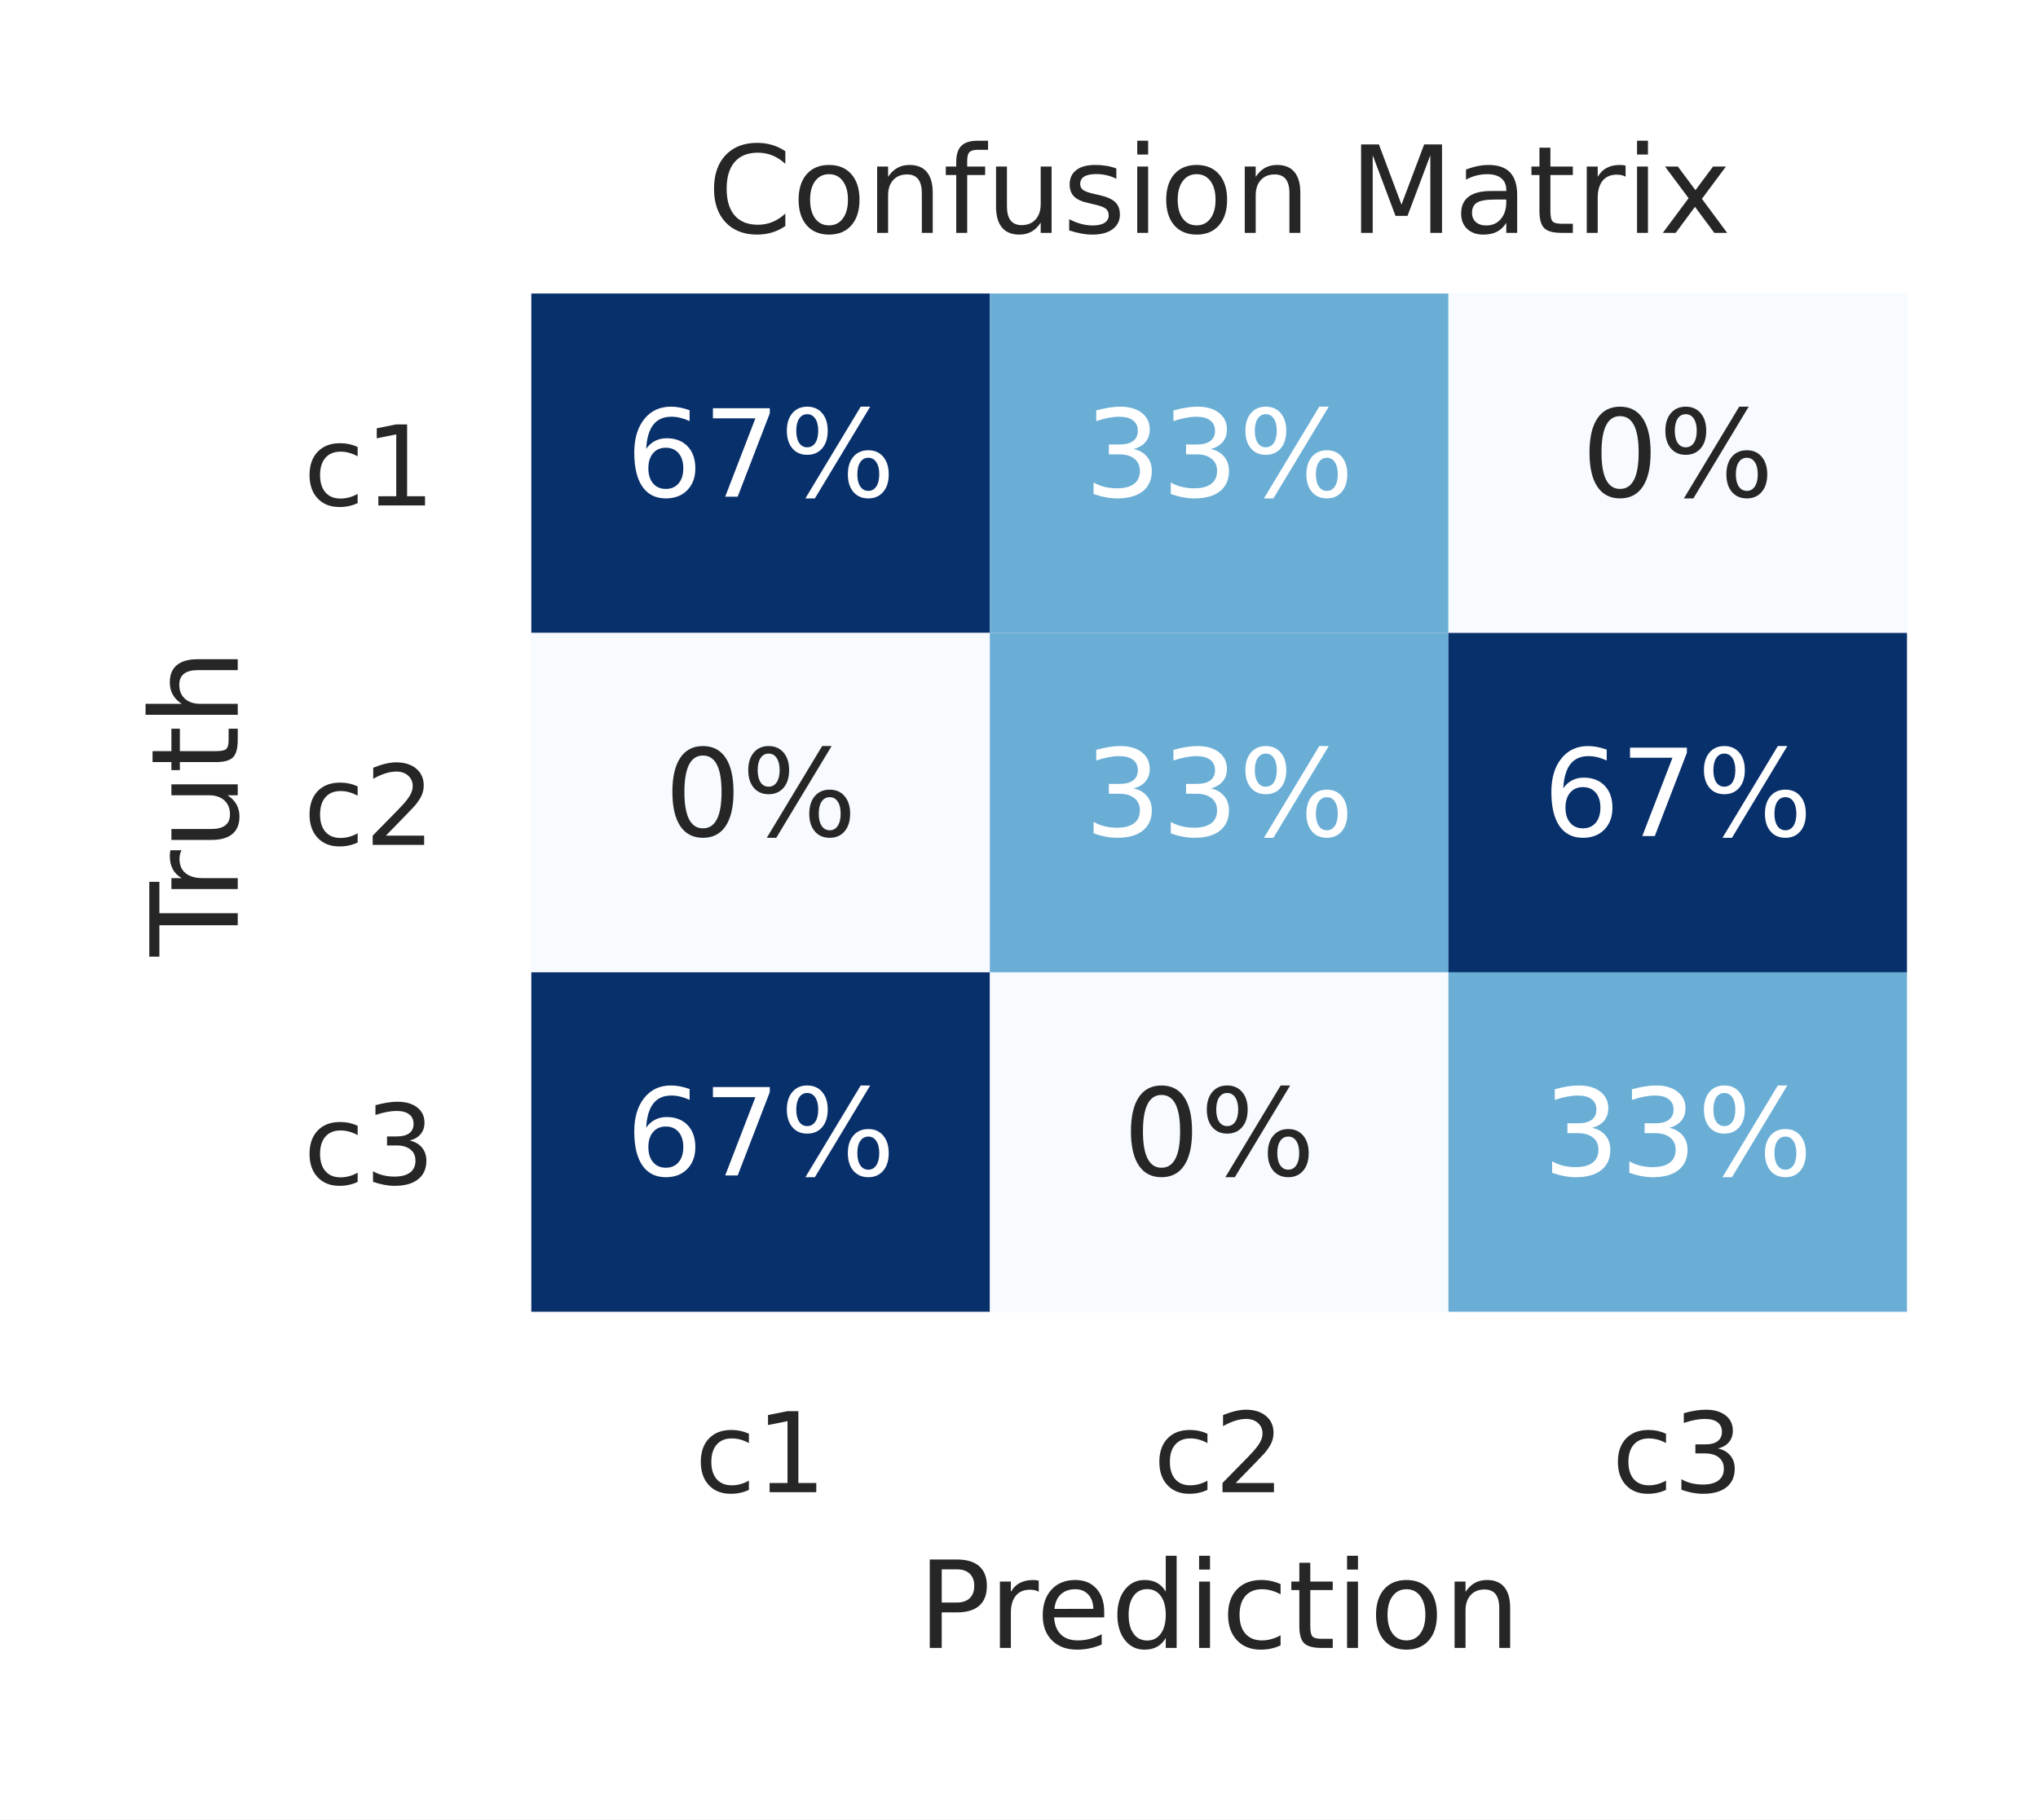
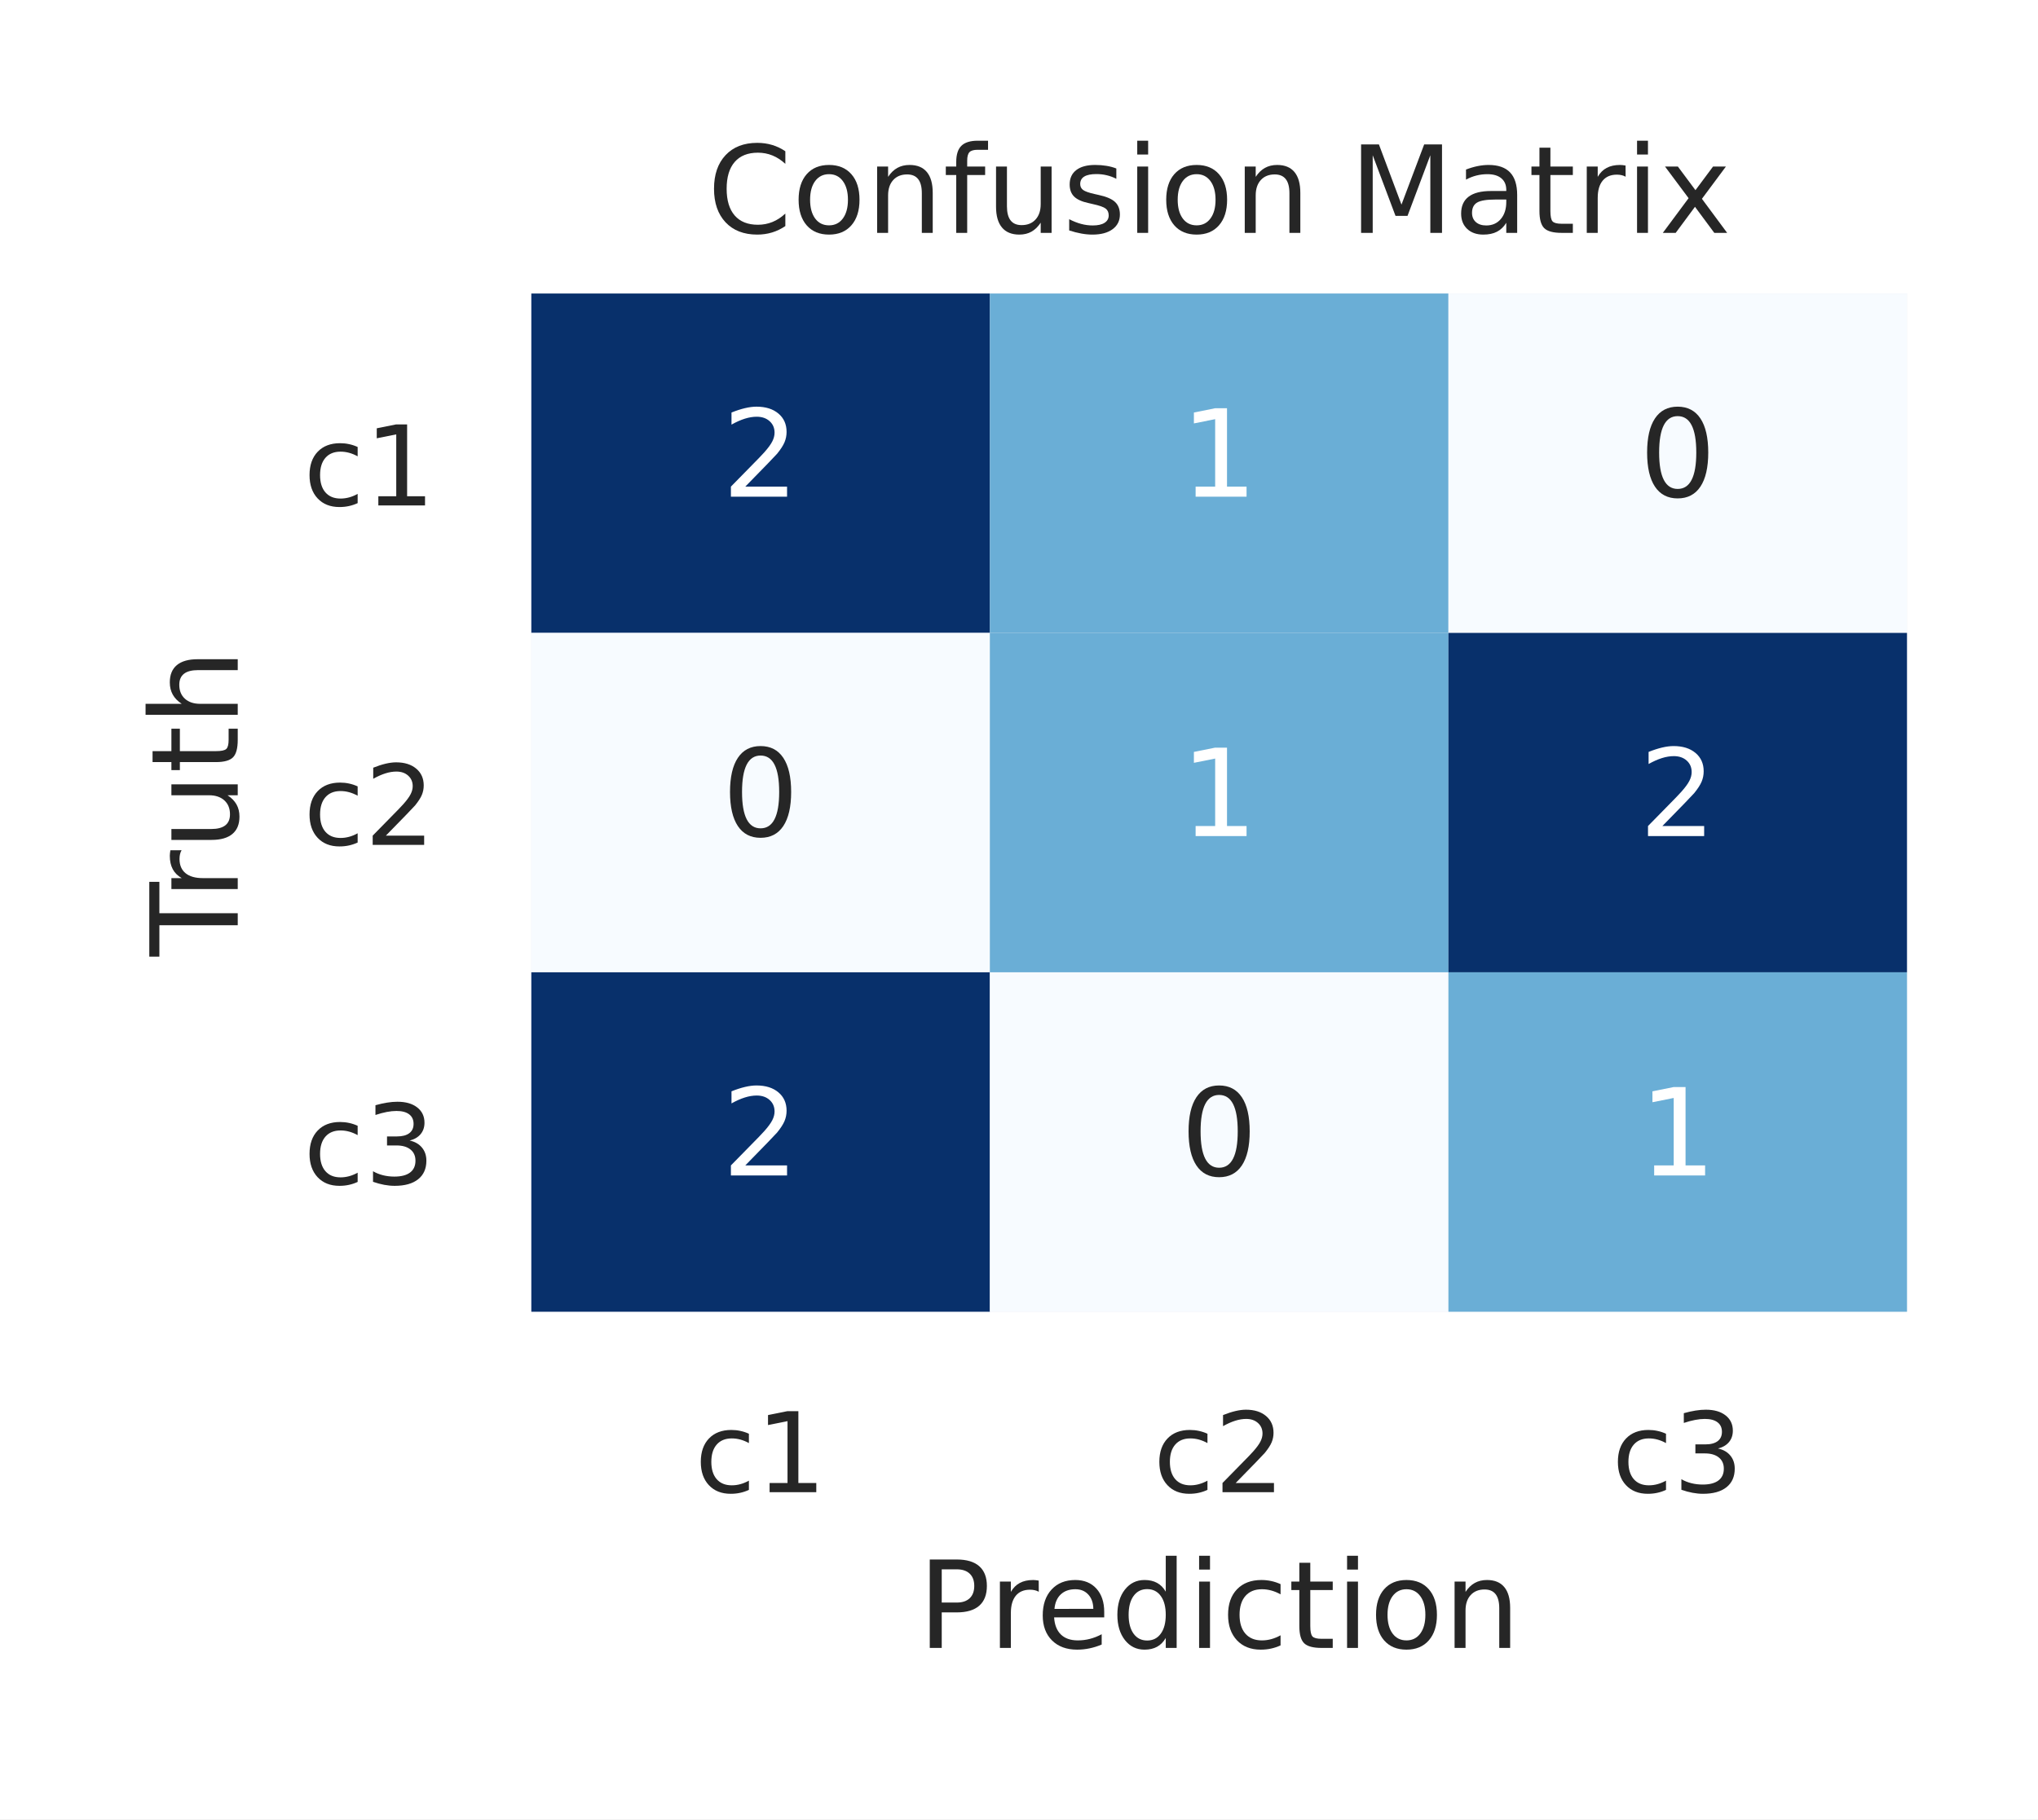
<svg xmlns="http://www.w3.org/2000/svg" xmlns:xlink="http://www.w3.org/1999/xlink" height="180pt" version="1.1" viewBox="0 0 201.6 180" width="201.6pt">
  <defs>
    <style type="text/css">*{stroke-linecap:butt;stroke-linejoin:round;}</style>
  </defs>
  <g id="figure_1">
    <g id="patch_1">
      <path d="M 0 180  L 201.6 180  L 201.6 0  L 0 0  z " style="fill:#ffffff;" />
    </g>
    <g id="axes_1">
      <g id="patch_2">
        <path d="M 52.56 129.78  L 188.64 129.78  L 188.64 29.04  L 52.56 29.04  z " style="fill:#eaeaf2;" />
      </g>
      <g id="matplotlib.axis_1">
        <g id="xtick_1">
          <g id="text_1">
            <g style="fill:#262626;" transform="translate(68.71648 147.6383)scale(0.11 -0.11)">
              <defs>
                <path d="M 3122 3366  L 3122 2828  Q 2878 2963 2633 3030  Q 2388 3097 2138 3097  Q 1578 3097 1268 2742  Q 959 2388 959 1747  Q 959 1106 1268 751  Q 1578 397 2138 397  Q 2388 397 2633 464  Q 2878 531 3122 666  L 3122 134  Q 2881 22 2623 -34  Q 2366 -91 2075 -91  Q 1284 -91 818 406  Q 353 903 353 1747  Q 353 2603 823 3093  Q 1294 3584 2113 3584  Q 2378 3584 2631 3529  Q 2884 3475 3122 3366  z " id="DejaVuSans-63" transform="scale(0.015625)" />
                <path d="M 794 531  L 1825 531  L 1825 4091  L 703 3866  L 703 4441  L 1819 4666  L 2450 4666  L 2450 531  L 3481 531  L 3481 0  L 794 0  L 794 531  z " id="DejaVuSans-31" transform="scale(0.015625)" />
              </defs>
              <use xlink:href="#DejaVuSans-63" />
              <use x="54.98" xlink:href="#DejaVuSans-31" />
            </g>
          </g>
        </g>
        <g id="xtick_2">
          <g id="text_2">
            <g style="fill:#262626;" transform="translate(114.0765 147.6383)scale(0.11 -0.11)">
              <defs>
                <path d="M 1228 531  L 3431 531  L 3431 0  L 469 0  L 469 531  Q 828 903 1448 1529  Q 2069 2156 2228 2338  Q 2531 2678 2651 2914  Q 2772 3150 2772 3378  Q 2772 3750 2511 3984  Q 2250 4219 1831 4219  Q 1534 4219 1204 4116  Q 875 4013 500 3803  L 500 4441  Q 881 4594 1212 4672  Q 1544 4750 1819 4750  Q 2544 4750 2975 4387  Q 3406 4025 3406 3419  Q 3406 3131 3298 2873  Q 3191 2616 2906 2266  Q 2828 2175 2409 1742  Q 1991 1309 1228 531  z " id="DejaVuSans-32" transform="scale(0.015625)" />
              </defs>
              <use xlink:href="#DejaVuSans-63" />
              <use x="54.98" xlink:href="#DejaVuSans-32" />
            </g>
          </g>
        </g>
        <g id="xtick_3">
          <g id="text_3">
            <g style="fill:#262626;" transform="translate(159.4365 147.6383)scale(0.11 -0.11)">
              <defs>
                <path d="M 2597 2516  Q 3050 2419 3304 2112  Q 3559 1806 3559 1356  Q 3559 666 3084 287  Q 2609 -91 1734 -91  Q 1441 -91 1130 -33  Q 819 25 488 141  L 488 750  Q 750 597 1062 519  Q 1375 441 1716 441  Q 2309 441 2620 675  Q 2931 909 2931 1356  Q 2931 1769 2642 2001  Q 2353 2234 1838 2234  L 1294 2234  L 1294 2753  L 1863 2753  Q 2328 2753 2575 2939  Q 2822 3125 2822 3475  Q 2822 3834 2567 4026  Q 2313 4219 1838 4219  Q 1578 4219 1281 4162  Q 984 4106 628 3988  L 628 4550  Q 988 4650 1302 4700  Q 1616 4750 1894 4750  Q 2613 4750 3031 4423  Q 3450 4097 3450 3541  Q 3450 3153 3228 2886  Q 3006 2619 2597 2516  z " id="DejaVuSans-33" transform="scale(0.015625)" />
              </defs>
              <use xlink:href="#DejaVuSans-63" />
              <use x="54.98" xlink:href="#DejaVuSans-33" />
            </g>
          </g>
        </g>
        <g id="text_4">
          <g style="fill:#262626;" transform="translate(90.79594 163.0441)scale(0.12 -0.12)">
            <defs>
              <path d="M 1259 4147  L 1259 2394  L 2053 2394  Q 2494 2394 2734 2622  Q 2975 2850 2975 3272  Q 2975 3691 2734 3919  Q 2494 4147 2053 4147  L 1259 4147  z M 628 4666  L 2053 4666  Q 2838 4666 3239 4311  Q 3641 3956 3641 3272  Q 3641 2581 3239 2228  Q 2838 1875 2053 1875  L 1259 1875  L 1259 0  L 628 0  L 628 4666  z " id="DejaVuSans-50" transform="scale(0.015625)" />
              <path d="M 2631 2963  Q 2534 3019 2420 3045  Q 2306 3072 2169 3072  Q 1681 3072 1420 2755  Q 1159 2438 1159 1844  L 1159 0  L 581 0  L 581 3500  L 1159 3500  L 1159 2956  Q 1341 3275 1631 3429  Q 1922 3584 2338 3584  Q 2397 3584 2469 3576  Q 2541 3569 2628 3553  L 2631 2963  z " id="DejaVuSans-72" transform="scale(0.015625)" />
              <path d="M 3597 1894  L 3597 1613  L 953 1613  Q 991 1019 1311 708  Q 1631 397 2203 397  Q 2534 397 2845 478  Q 3156 559 3463 722  L 3463 178  Q 3153 47 2828 -22  Q 2503 -91 2169 -91  Q 1331 -91 842 396  Q 353 884 353 1716  Q 353 2575 817 3079  Q 1281 3584 2069 3584  Q 2775 3584 3186 3129  Q 3597 2675 3597 1894  z M 3022 2063  Q 3016 2534 2758 2815  Q 2500 3097 2075 3097  Q 1594 3097 1305 2825  Q 1016 2553 972 2059  L 3022 2063  z " id="DejaVuSans-65" transform="scale(0.015625)" />
              <path d="M 2906 2969  L 2906 4863  L 3481 4863  L 3481 0  L 2906 0  L 2906 525  Q 2725 213 2448 61  Q 2172 -91 1784 -91  Q 1150 -91 751 415  Q 353 922 353 1747  Q 353 2572 751 3078  Q 1150 3584 1784 3584  Q 2172 3584 2448 3432  Q 2725 3281 2906 2969  z M 947 1747  Q 947 1113 1208 752  Q 1469 391 1925 391  Q 2381 391 2643 752  Q 2906 1113 2906 1747  Q 2906 2381 2643 2742  Q 2381 3103 1925 3103  Q 1469 3103 1208 2742  Q 947 2381 947 1747  z " id="DejaVuSans-64" transform="scale(0.015625)" />
              <path d="M 603 3500  L 1178 3500  L 1178 0  L 603 0  L 603 3500  z M 603 4863  L 1178 4863  L 1178 4134  L 603 4134  L 603 4863  z " id="DejaVuSans-69" transform="scale(0.015625)" />
              <path d="M 1172 4494  L 1172 3500  L 2356 3500  L 2356 3053  L 1172 3053  L 1172 1153  Q 1172 725 1289 603  Q 1406 481 1766 481  L 2356 481  L 2356 0  L 1766 0  Q 1100 0 847 248  Q 594 497 594 1153  L 594 3053  L 172 3053  L 172 3500  L 594 3500  L 594 4494  L 1172 4494  z " id="DejaVuSans-74" transform="scale(0.015625)" />
              <path d="M 1959 3097  Q 1497 3097 1228 2736  Q 959 2375 959 1747  Q 959 1119 1226 758  Q 1494 397 1959 397  Q 2419 397 2687 759  Q 2956 1122 2956 1747  Q 2956 2369 2687 2733  Q 2419 3097 1959 3097  z M 1959 3584  Q 2709 3584 3137 3096  Q 3566 2609 3566 1747  Q 3566 888 3137 398  Q 2709 -91 1959 -91  Q 1206 -91 779 398  Q 353 888 353 1747  Q 353 2609 779 3096  Q 1206 3584 1959 3584  z " id="DejaVuSans-6f" transform="scale(0.015625)" />
              <path d="M 3513 2113  L 3513 0  L 2938 0  L 2938 2094  Q 2938 2591 2744 2837  Q 2550 3084 2163 3084  Q 1697 3084 1428 2787  Q 1159 2491 1159 1978  L 1159 0  L 581 0  L 581 3500  L 1159 3500  L 1159 2956  Q 1366 3272 1645 3428  Q 1925 3584 2291 3584  Q 2894 3584 3203 3211  Q 3513 2838 3513 2113  z " id="DejaVuSans-6e" transform="scale(0.015625)" />
            </defs>
            <use xlink:href="#DejaVuSans-50" />
            <use x="58.553" xlink:href="#DejaVuSans-72" />
            <use x="97.416" xlink:href="#DejaVuSans-65" />
            <use x="158.939" xlink:href="#DejaVuSans-64" />
            <use x="222.416" xlink:href="#DejaVuSans-69" />
            <use x="250.199" xlink:href="#DejaVuSans-63" />
            <use x="305.18" xlink:href="#DejaVuSans-74" />
            <use x="344.389" xlink:href="#DejaVuSans-69" />
            <use x="372.172" xlink:href="#DejaVuSans-6f" />
            <use x="433.354" xlink:href="#DejaVuSans-6e" />
          </g>
        </g>
      </g>
      <g id="matplotlib.axis_2">
        <g id="ytick_1">
          <g id="text_5">
            <g style="fill:#262626;" transform="translate(30.01297 50.00914)scale(0.11 -0.11)">
              <use xlink:href="#DejaVuSans-63" />
              <use x="54.98" xlink:href="#DejaVuSans-31" />
            </g>
          </g>
        </g>
        <g id="ytick_2">
          <g id="text_6">
            <g style="fill:#262626;" transform="translate(30.01297 83.58914)scale(0.11 -0.11)">
              <use xlink:href="#DejaVuSans-63" />
              <use x="54.98" xlink:href="#DejaVuSans-32" />
            </g>
          </g>
        </g>
        <g id="ytick_3">
          <g id="text_7">
            <g style="fill:#262626;" transform="translate(30.01297 117.1691)scale(0.11 -0.11)">
              <use xlink:href="#DejaVuSans-63" />
              <use x="54.98" xlink:href="#DejaVuSans-33" />
            </g>
          </g>
        </g>
        <g id="text_8">
          <g style="fill:#262626;" transform="translate(23.51734 94.61344)rotate(-90)scale(0.12 -0.12)">
            <defs>
              <path d="M -19 4666  L 3928 4666  L 3928 4134  L 2272 4134  L 2272 0  L 1638 0  L 1638 4134  L -19 4134  L -19 4666  z " id="DejaVuSans-54" transform="scale(0.015625)" />
              <path d="M 544 1381  L 544 3500  L 1119 3500  L 1119 1403  Q 1119 906 1312 657  Q 1506 409 1894 409  Q 2359 409 2629 706  Q 2900 1003 2900 1516  L 2900 3500  L 3475 3500  L 3475 0  L 2900 0  L 2900 538  Q 2691 219 2414 64  Q 2138 -91 1772 -91  Q 1169 -91 856 284  Q 544 659 544 1381  z M 1991 3584  L 1991 3584  z " id="DejaVuSans-75" transform="scale(0.015625)" />
              <path d="M 3513 2113  L 3513 0  L 2938 0  L 2938 2094  Q 2938 2591 2744 2837  Q 2550 3084 2163 3084  Q 1697 3084 1428 2787  Q 1159 2491 1159 1978  L 1159 0  L 581 0  L 581 4863  L 1159 4863  L 1159 2956  Q 1366 3272 1645 3428  Q 1925 3584 2291 3584  Q 2894 3584 3203 3211  Q 3513 2838 3513 2113  z " id="DejaVuSans-68" transform="scale(0.015625)" />
            </defs>
            <use xlink:href="#DejaVuSans-54" />
            <use x="46.334" xlink:href="#DejaVuSans-72" />
            <use x="87.447" xlink:href="#DejaVuSans-75" />
            <use x="150.826" xlink:href="#DejaVuSans-74" />
            <use x="190.035" xlink:href="#DejaVuSans-68" />
          </g>
        </g>
      </g>
      <g id="QuadMesh_1">
-         <path clip-path="url(#p2d915adb73)" d="M 52.56 29.04  L 97.92 29.04  L 97.92 62.62  L 52.56 62.62  L 52.56 29.04  " style="fill:#08306b;" />
-         <path clip-path="url(#p2d915adb73)" d="M 97.92 29.04  L 143.28 29.04  L 143.28 62.62  L 97.92 62.62  L 97.92 29.04  " style="fill:#6aaed6;" />
-         <path clip-path="url(#p2d915adb73)" d="M 143.28 29.04  L 188.64 29.04  L 188.64 62.62  L 143.28 62.62  L 143.28 29.04  " style="fill:#f7fbff;" />
-         <path clip-path="url(#p2d915adb73)" d="M 52.56 62.62  L 97.92 62.62  L 97.92 96.2  L 52.56 96.2  L 52.56 62.62  " style="fill:#f7fbff;" />
-         <path clip-path="url(#p2d915adb73)" d="M 97.92 62.62  L 143.28 62.62  L 143.28 96.2  L 97.92 96.2  L 97.92 62.62  " style="fill:#6aaed6;" />
-         <path clip-path="url(#p2d915adb73)" d="M 143.28 62.62  L 188.64 62.62  L 188.64 96.2  L 143.28 96.2  L 143.28 62.62  " style="fill:#08306b;" />
-         <path clip-path="url(#p2d915adb73)" d="M 52.56 96.2  L 97.92 96.2  L 97.92 129.78  L 52.56 129.78  L 52.56 96.2  " style="fill:#08306b;" />
-         <path clip-path="url(#p2d915adb73)" d="M 97.92 96.2  L 143.28 96.2  L 143.28 129.78  L 97.92 129.78  L 97.92 96.2  " style="fill:#f7fbff;" />
-         <path clip-path="url(#p2d915adb73)" d="M 143.28 96.2  L 188.64 96.2  L 188.64 129.78  L 143.28 129.78  L 143.28 96.2  " style="fill:#6aaed6;" />
+         <path clip-path="url(#p0e131ea6fe)" d="M 52.56 29.04  L 97.92 29.04  L 97.92 62.62  L 52.56 62.62  L 52.56 29.04  " style="fill:#08306b;" />
+         <path clip-path="url(#p0e131ea6fe)" d="M 97.92 29.04  L 143.28 29.04  L 143.28 62.62  L 97.92 62.62  L 97.92 29.04  " style="fill:#6aaed6;" />
+         <path clip-path="url(#p0e131ea6fe)" d="M 143.28 29.04  L 188.64 29.04  L 188.64 62.62  L 143.28 62.62  L 143.28 29.04  " style="fill:#f7fbff;" />
+         <path clip-path="url(#p0e131ea6fe)" d="M 52.56 62.62  L 97.92 62.62  L 97.92 96.2  L 52.56 96.2  L 52.56 62.62  " style="fill:#f7fbff;" />
+         <path clip-path="url(#p0e131ea6fe)" d="M 97.92 62.62  L 143.28 62.62  L 143.28 96.2  L 97.92 96.2  L 97.92 62.62  " style="fill:#6aaed6;" />
+         <path clip-path="url(#p0e131ea6fe)" d="M 143.28 62.62  L 188.64 62.62  L 188.64 96.2  L 143.28 96.2  L 143.28 62.62  " style="fill:#08306b;" />
+         <path clip-path="url(#p0e131ea6fe)" d="M 52.56 96.2  L 97.92 96.2  L 97.92 129.78  L 52.56 129.78  L 52.56 96.2  " style="fill:#08306b;" />
+         <path clip-path="url(#p0e131ea6fe)" d="M 97.92 96.2  L 143.28 96.2  L 143.28 129.78  L 97.92 129.78  L 97.92 96.2  " style="fill:#f7fbff;" />
+         <path clip-path="url(#p0e131ea6fe)" d="M 143.28 96.2  L 188.64 96.2  L 188.64 129.78  L 143.28 129.78  L 143.28 96.2  " style="fill:#6aaed6;" />
      </g>
      <g id="text_9">
-         <g style="fill:#ffffff;" transform="translate(61.90406 49.14125)scale(0.12 -0.12)">
-           <defs>
-             <path d="M 2113 2584  Q 1688 2584 1439 2293  Q 1191 2003 1191 1497  Q 1191 994 1439 701  Q 1688 409 2113 409  Q 2538 409 2786 701  Q 3034 994 3034 1497  Q 3034 2003 2786 2293  Q 2538 2584 2113 2584  z M 3366 4563  L 3366 3988  Q 3128 4100 2886 4159  Q 2644 4219 2406 4219  Q 1781 4219 1451 3797  Q 1122 3375 1075 2522  Q 1259 2794 1537 2939  Q 1816 3084 2150 3084  Q 2853 3084 3261 2657  Q 3669 2231 3669 1497  Q 3669 778 3244 343  Q 2819 -91 2113 -91  Q 1303 -91 875 529  Q 447 1150 447 2328  Q 447 3434 972 4092  Q 1497 4750 2381 4750  Q 2619 4750 2861 4703  Q 3103 4656 3366 4563  z " id="DejaVuSans-36" transform="scale(0.015625)" />
-             <path d="M 525 4666  L 3525 4666  L 3525 4397  L 1831 0  L 1172 0  L 2766 4134  L 525 4134  L 525 4666  z " id="DejaVuSans-37" transform="scale(0.015625)" />
-             <path d="M 4653 2053  Q 4381 2053 4226 1822  Q 4072 1591 4072 1178  Q 4072 772 4226 539  Q 4381 306 4653 306  Q 4919 306 5073 539  Q 5228 772 5228 1178  Q 5228 1588 5073 1820  Q 4919 2053 4653 2053  z M 4653 2450  Q 5147 2450 5437 2106  Q 5728 1763 5728 1178  Q 5728 594 5436 251  Q 5144 -91 4653 -91  Q 4153 -91 3862 251  Q 3572 594 3572 1178  Q 3572 1766 3864 2108  Q 4156 2450 4653 2450  z M 1428 4353  Q 1159 4353 1004 4120  Q 850 3888 850 3481  Q 850 3069 1003 2837  Q 1156 2606 1428 2606  Q 1700 2606 1854 2837  Q 2009 3069 2009 3481  Q 2009 3884 1853 4118  Q 1697 4353 1428 4353  z M 4250 4750  L 4750 4750  L 1831 -91  L 1331 -91  L 4250 4750  z M 1428 4750  Q 1922 4750 2215 4408  Q 2509 4066 2509 3481  Q 2509 2891 2217 2550  Q 1925 2209 1428 2209  Q 931 2209 642 2551  Q 353 2894 353 3481  Q 353 4063 643 4406  Q 934 4750 1428 4750  z " id="DejaVuSans-25" transform="scale(0.015625)" />
-           </defs>
-           <use xlink:href="#DejaVuSans-36" />
-           <use x="63.623" xlink:href="#DejaVuSans-37" />
-           <use x="127.246" xlink:href="#DejaVuSans-25" />
+         <g style="fill:#ffffff;" transform="translate(71.4225 49.14125)scale(0.12 -0.12)">
+           <use xlink:href="#DejaVuSans-32" />
        </g>
      </g>
      <g id="text_10">
-         <g style="fill:#ffffff;" transform="translate(107.2641 49.14125)scale(0.12 -0.12)">
-           <use xlink:href="#DejaVuSans-33" />
-           <use x="63.623" xlink:href="#DejaVuSans-33" />
-           <use x="127.246" xlink:href="#DejaVuSans-25" />
+         <g style="fill:#ffffff;" transform="translate(116.7825 49.14125)scale(0.12 -0.12)">
+           <use xlink:href="#DejaVuSans-31" />
        </g>
      </g>
      <g id="text_11">
-         <g style="fill:#262626;" transform="translate(156.4416 49.14125)scale(0.12 -0.12)">
+         <g style="fill:#262626;" transform="translate(162.1425 49.14125)scale(0.12 -0.12)">
          <defs>
            <path d="M 2034 4250  Q 1547 4250 1301 3770  Q 1056 3291 1056 2328  Q 1056 1369 1301 889  Q 1547 409 2034 409  Q 2525 409 2770 889  Q 3016 1369 3016 2328  Q 3016 3291 2770 3770  Q 2525 4250 2034 4250  z M 2034 4750  Q 2819 4750 3233 4129  Q 3647 3509 3647 2328  Q 3647 1150 3233 529  Q 2819 -91 2034 -91  Q 1250 -91 836 529  Q 422 1150 422 2328  Q 422 3509 836 4129  Q 1250 4750 2034 4750  z " id="DejaVuSans-30" transform="scale(0.015625)" />
          </defs>
          <use xlink:href="#DejaVuSans-30" />
-           <use x="63.623" xlink:href="#DejaVuSans-25" />
        </g>
      </g>
      <g id="text_12">
-         <g style="fill:#262626;" transform="translate(65.72156 82.72125)scale(0.12 -0.12)">
+         <g style="fill:#262626;" transform="translate(71.4225 82.72125)scale(0.12 -0.12)">
          <use xlink:href="#DejaVuSans-30" />
-           <use x="63.623" xlink:href="#DejaVuSans-25" />
        </g>
      </g>
      <g id="text_13">
-         <g style="fill:#ffffff;" transform="translate(107.2641 82.72125)scale(0.12 -0.12)">
-           <use xlink:href="#DejaVuSans-33" />
-           <use x="63.623" xlink:href="#DejaVuSans-33" />
-           <use x="127.246" xlink:href="#DejaVuSans-25" />
+         <g style="fill:#ffffff;" transform="translate(116.7825 82.72125)scale(0.12 -0.12)">
+           <use xlink:href="#DejaVuSans-31" />
        </g>
      </g>
      <g id="text_14">
-         <g style="fill:#ffffff;" transform="translate(152.6241 82.72125)scale(0.12 -0.12)">
-           <use xlink:href="#DejaVuSans-36" />
-           <use x="63.623" xlink:href="#DejaVuSans-37" />
-           <use x="127.246" xlink:href="#DejaVuSans-25" />
+         <g style="fill:#ffffff;" transform="translate(162.1425 82.72125)scale(0.12 -0.12)">
+           <use xlink:href="#DejaVuSans-32" />
        </g>
      </g>
      <g id="text_15">
-         <g style="fill:#ffffff;" transform="translate(61.90406 116.3012)scale(0.12 -0.12)">
-           <use xlink:href="#DejaVuSans-36" />
-           <use x="63.623" xlink:href="#DejaVuSans-37" />
-           <use x="127.246" xlink:href="#DejaVuSans-25" />
+         <g style="fill:#ffffff;" transform="translate(71.4225 116.3012)scale(0.12 -0.12)">
+           <use xlink:href="#DejaVuSans-32" />
        </g>
      </g>
      <g id="text_16">
-         <g style="fill:#262626;" transform="translate(111.0816 116.3012)scale(0.12 -0.12)">
+         <g style="fill:#262626;" transform="translate(116.7825 116.3012)scale(0.12 -0.12)">
          <use xlink:href="#DejaVuSans-30" />
-           <use x="63.623" xlink:href="#DejaVuSans-25" />
        </g>
      </g>
      <g id="text_17">
-         <g style="fill:#ffffff;" transform="translate(152.6241 116.3012)scale(0.12 -0.12)">
-           <use xlink:href="#DejaVuSans-33" />
-           <use x="63.623" xlink:href="#DejaVuSans-33" />
-           <use x="127.246" xlink:href="#DejaVuSans-25" />
+         <g style="fill:#ffffff;" transform="translate(162.1425 116.3012)scale(0.12 -0.12)">
+           <use xlink:href="#DejaVuSans-31" />
        </g>
      </g>
      <g id="text_18">
        <g style="fill:#262626;" transform="translate(69.95812 23.04)scale(0.12 -0.12)">
          <defs>
            <path d="M 4122 4306  L 4122 3641  Q 3803 3938 3442 4084  Q 3081 4231 2675 4231  Q 1875 4231 1450 3742  Q 1025 3253 1025 2328  Q 1025 1406 1450 917  Q 1875 428 2675 428  Q 3081 428 3442 575  Q 3803 722 4122 1019  L 4122 359  Q 3791 134 3420 21  Q 3050 -91 2638 -91  Q 1578 -91 968 557  Q 359 1206 359 2328  Q 359 3453 968 4101  Q 1578 4750 2638 4750  Q 3056 4750 3426 4639  Q 3797 4528 4122 4306  z " id="DejaVuSans-43" transform="scale(0.015625)" />
            <path d="M 2375 4863  L 2375 4384  L 1825 4384  Q 1516 4384 1395 4259  Q 1275 4134 1275 3809  L 1275 3500  L 2222 3500  L 2222 3053  L 1275 3053  L 1275 0  L 697 0  L 697 3053  L 147 3053  L 147 3500  L 697 3500  L 697 3744  Q 697 4328 969 4595  Q 1241 4863 1831 4863  L 2375 4863  z " id="DejaVuSans-66" transform="scale(0.015625)" />
            <path d="M 2834 3397  L 2834 2853  Q 2591 2978 2328 3040  Q 2066 3103 1784 3103  Q 1356 3103 1142 2972  Q 928 2841 928 2578  Q 928 2378 1081 2264  Q 1234 2150 1697 2047  L 1894 2003  Q 2506 1872 2764 1633  Q 3022 1394 3022 966  Q 3022 478 2636 193  Q 2250 -91 1575 -91  Q 1294 -91 989 -36  Q 684 19 347 128  L 347 722  Q 666 556 975 473  Q 1284 391 1588 391  Q 1994 391 2212 530  Q 2431 669 2431 922  Q 2431 1156 2273 1281  Q 2116 1406 1581 1522  L 1381 1569  Q 847 1681 609 1914  Q 372 2147 372 2553  Q 372 3047 722 3315  Q 1072 3584 1716 3584  Q 2034 3584 2315 3537  Q 2597 3491 2834 3397  z " id="DejaVuSans-73" transform="scale(0.015625)" />
            <path id="DejaVuSans-20" transform="scale(0.015625)" />
            <path d="M 628 4666  L 1569 4666  L 2759 1491  L 3956 4666  L 4897 4666  L 4897 0  L 4281 0  L 4281 4097  L 3078 897  L 2444 897  L 1241 4097  L 1241 0  L 628 0  L 628 4666  z " id="DejaVuSans-4d" transform="scale(0.015625)" />
            <path d="M 2194 1759  Q 1497 1759 1228 1600  Q 959 1441 959 1056  Q 959 750 1161 570  Q 1363 391 1709 391  Q 2188 391 2477 730  Q 2766 1069 2766 1631  L 2766 1759  L 2194 1759  z M 3341 1997  L 3341 0  L 2766 0  L 2766 531  Q 2569 213 2275 61  Q 1981 -91 1556 -91  Q 1019 -91 701 211  Q 384 513 384 1019  Q 384 1609 779 1909  Q 1175 2209 1959 2209  L 2766 2209  L 2766 2266  Q 2766 2663 2505 2880  Q 2244 3097 1772 3097  Q 1472 3097 1187 3025  Q 903 2953 641 2809  L 641 3341  Q 956 3463 1253 3523  Q 1550 3584 1831 3584  Q 2591 3584 2966 3190  Q 3341 2797 3341 1997  z " id="DejaVuSans-61" transform="scale(0.015625)" />
            <path d="M 3513 3500  L 2247 1797  L 3578 0  L 2900 0  L 1881 1375  L 863 0  L 184 0  L 1544 1831  L 300 3500  L 978 3500  L 1906 2253  L 2834 3500  L 3513 3500  z " id="DejaVuSans-78" transform="scale(0.015625)" />
          </defs>
          <use xlink:href="#DejaVuSans-43" />
          <use x="69.824" xlink:href="#DejaVuSans-6f" />
          <use x="131.006" xlink:href="#DejaVuSans-6e" />
          <use x="194.385" xlink:href="#DejaVuSans-66" />
          <use x="229.59" xlink:href="#DejaVuSans-75" />
          <use x="292.969" xlink:href="#DejaVuSans-73" />
          <use x="345.068" xlink:href="#DejaVuSans-69" />
          <use x="372.852" xlink:href="#DejaVuSans-6f" />
          <use x="434.033" xlink:href="#DejaVuSans-6e" />
          <use x="497.412" xlink:href="#DejaVuSans-20" />
          <use x="529.199" xlink:href="#DejaVuSans-4d" />
          <use x="615.479" xlink:href="#DejaVuSans-61" />
          <use x="676.758" xlink:href="#DejaVuSans-74" />
          <use x="715.967" xlink:href="#DejaVuSans-72" />
          <use x="757.08" xlink:href="#DejaVuSans-69" />
          <use x="784.863" xlink:href="#DejaVuSans-78" />
        </g>
      </g>
    </g>
  </g>
  <defs>
-     <clipPath id="p2d915adb73">
+     <clipPath id="p0e131ea6fe">
      <rect height="100.74" width="136.08" x="52.56" y="29.04" />
    </clipPath>
  </defs>
</svg>
